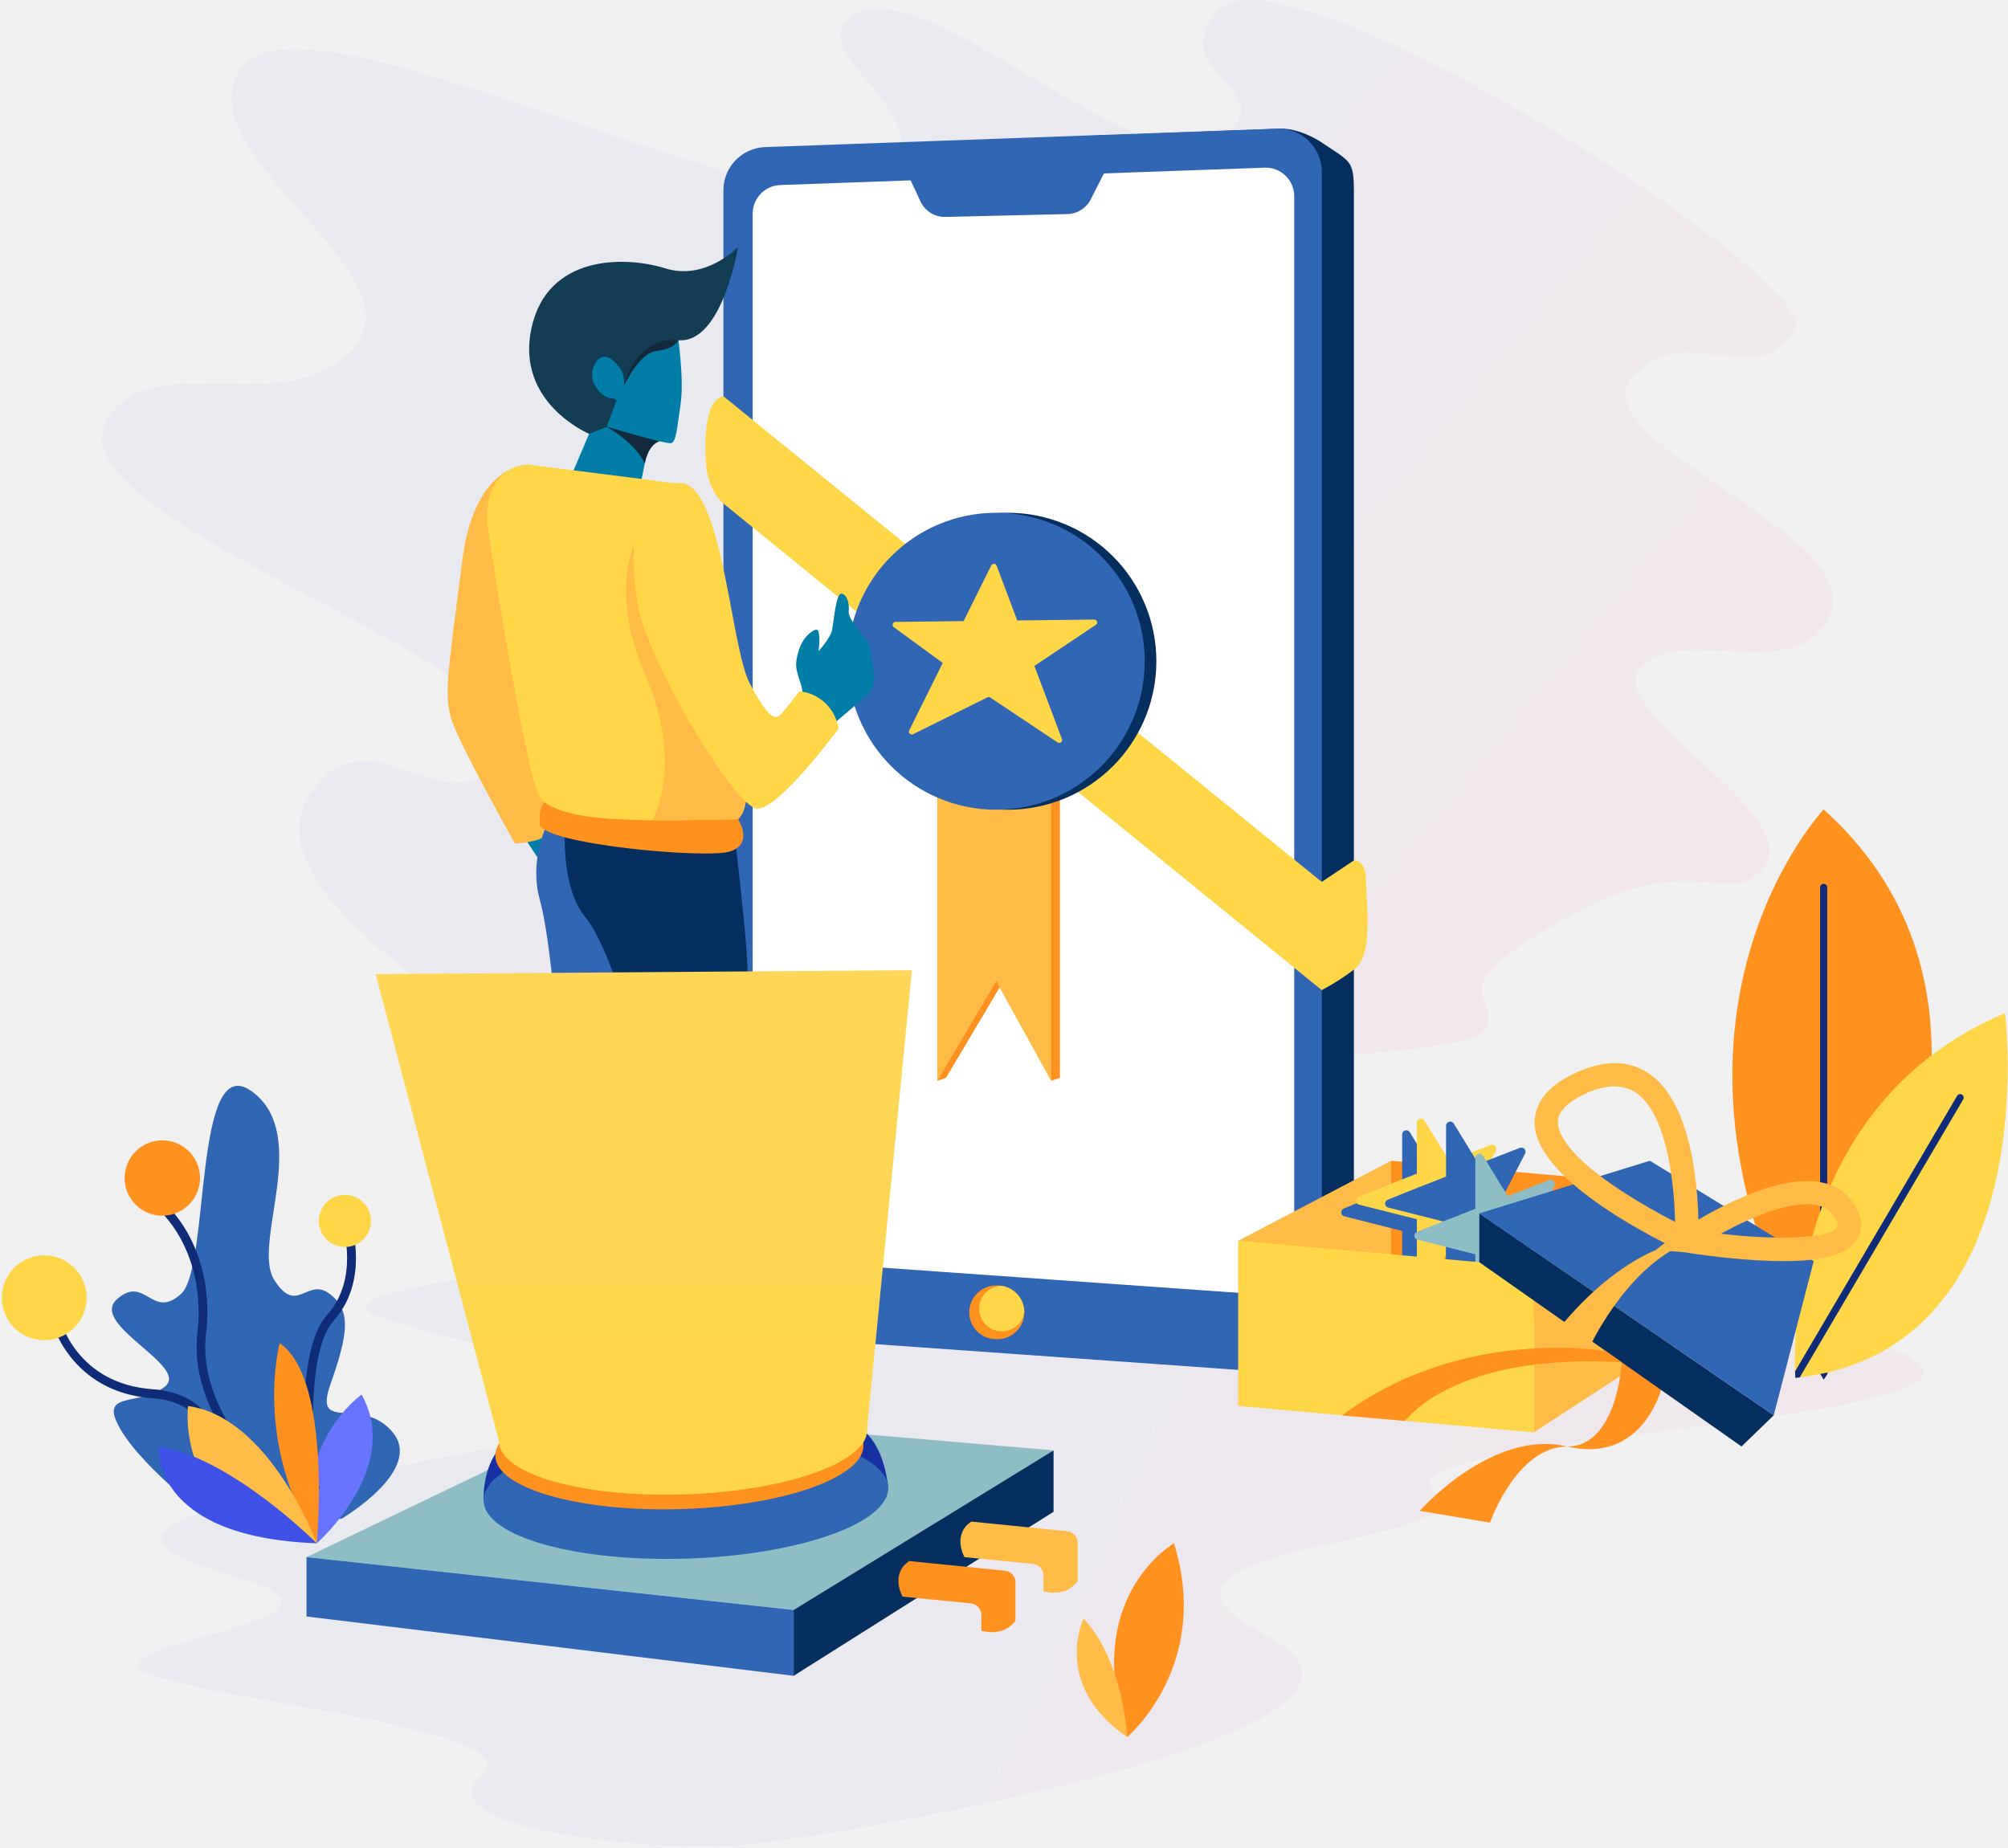
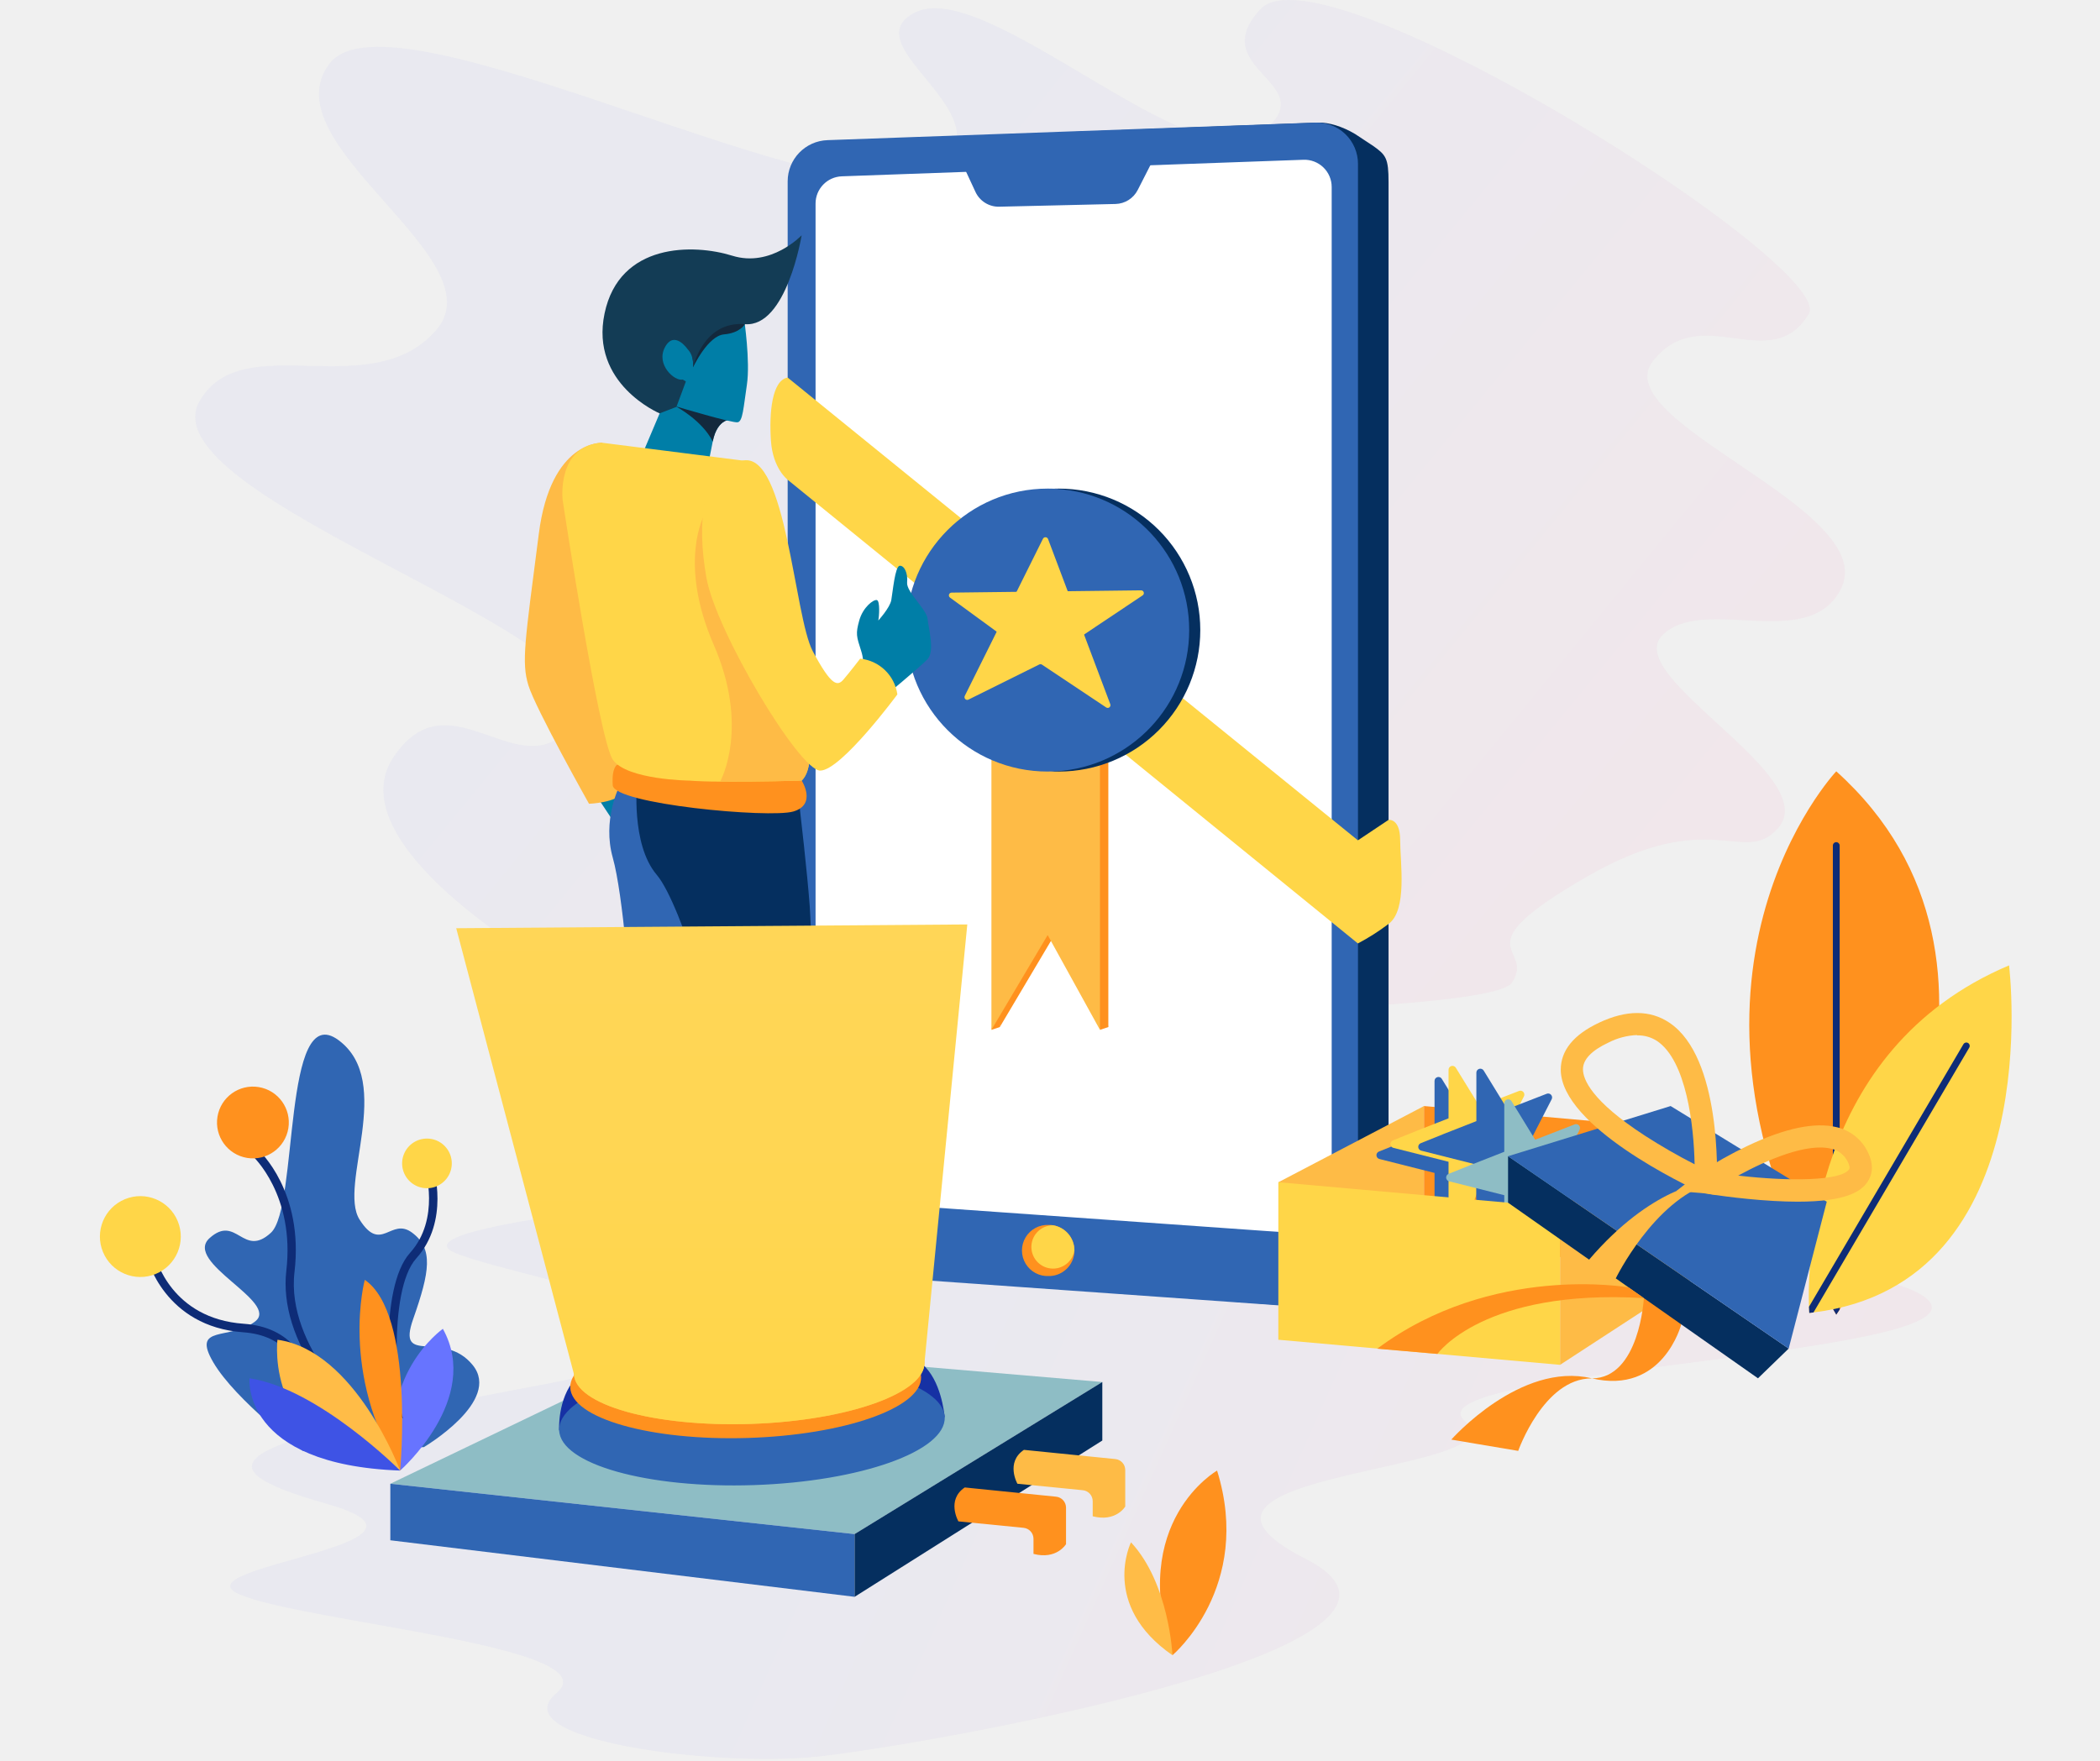
- <svg xmlns="http://www.w3.org/2000/svg" width="565px" height="520px" viewBox="0 0 565 520" version="1.1">
+ <svg xmlns="http://www.w3.org/2000/svg" width="620px" height="520px" viewBox="0 0 620 520" version="1.1">
  <defs>
    <linearGradient x1="32.991%" y1="45.416%" x2="99.144%" y2="55.403%" id="linearGradient-1">
      <stop stop-color="#3139EC" offset="0%" />
      <stop stop-color="#FF0061" offset="100%" />
    </linearGradient>
    <linearGradient x1="32.991%" y1="34.796%" x2="99.144%" y2="67.922%" id="linearGradient-2">
      <stop stop-color="#3139EC" offset="0%" />
      <stop stop-color="#FF0061" offset="100%" />
    </linearGradient>
    <linearGradient x1="50%" y1="0%" x2="50%" y2="99.985%" id="linearGradient-3">
      <stop stop-color="#FFD657" offset="0%" />
      <stop stop-color="#FFD652" offset="53%" />
      <stop stop-color="#FFD648" offset="100%" />
    </linearGradient>
  </defs>
  <g id="Landing-Page" stroke="none" stroke-width="1" fill="none" fill-rule="evenodd">
-     <g id="Landing-Page-Desktop-HD" transform="translate(-826, -230)" fill-rule="nonzero">
+     <g id="Landing-Page-Desktop-HD" transform="translate(-797, -230)">
      <g id="Section-1-:-Hero">
-         <g id="Group-36" transform="translate(149, 176)">
-           <g id="Img-3" transform="translate(622, 0)">
-             <g id="Top-Rating" transform="translate(51.47398, 54)">
+         <g id="Group-36" transform="translate(149, 230)">
+           <g id="illustration1" transform="translate(648, 0)">
+             <rect id="RectangleLarge" fill="#FFFFFF" opacity="0.01" x="0" y="0" width="620" height="520" />
+             <g id="Top-Rating" transform="translate(25.47398, 0)" fill-rule="nonzero">
              <path d="M233.145,349.134 C233.145,349.134 84.598,360.45 109.22,370.135 C132.354,379.238 224.887,391.981 134.365,408.979 C43.843,425.978 29.54,432.294 71.251,444.183 C112.962,456.071 25.698,462.709 45.462,470.937 C65.226,479.164 155.226,486.336 138.801,500.055 C122.376,513.774 185.44,522.012 216.177,518.713 C246.915,515.414 411.544,486.607 360.007,460.376 C308.47,434.145 424.841,435.231 406.968,419.631 C389.095,404.031 569.013,400.179 542.128,382.617 C515.243,365.056 301.741,360.188 301.741,360.188 L233.145,349.134 Z" id="Path" fill="url(#linearGradient-1)" opacity="0.04" />
              <path d="M135.297,284.526 C135.297,284.526 73.509,249.091 90.764,223.507 C108.018,197.923 129.38,235.836 144.99,212.095 C160.6,188.353 17.465,146.812 33.431,118.526 C45.942,96.396 83.715,119.666 103.184,97.66 C122,76.389 53.487,42.624 71.873,18.726 C90.26,-5.173 223.321,67.283 249.409,51.194 C275.497,35.104 225.312,14.007 244.451,3.802 C265.358,-7.346 326.988,54.342 346.705,39.41 C366.422,24.477 329.633,20.965 346.705,2.67 C365.125,-17.072 517.06,78.695 508.516,92.743 C497.211,111.254 476.676,88.611 462.537,106.618 C448.398,124.624 529.778,150.308 518.068,173.826 C508.565,192.915 477.205,175.429 465.255,187.659 C453.306,199.889 513.003,229.258 499.45,244.579 C489.336,256.024 479.832,237.621 442.985,258.917 C404.972,280.881 428.036,279.278 420.921,290.178 C412.269,303.449 142.436,300.392 142.436,300.392 L135.297,284.526 Z" id="Path" fill="url(#linearGradient-2)" opacity="0.04" />
              <path d="M63.939,428.472 L99.655,427.366 C99.655,427.366 122.788,413.737 114.058,403.096 C105.328,392.454 91.558,403.619 96.497,389.568 C101.435,375.516 102.532,368.788 96.225,364.05 C89.919,359.313 87.072,370.296 80.675,360.148 C74.279,349.999 91.146,319.533 74.48,307.182 C57.814,294.831 62.742,356.467 54.515,364.05 C46.287,371.634 44.356,358.498 36.41,365.629 C28.464,372.761 57.26,384.538 49.848,390.251 C42.435,395.964 30.918,391.076 37.496,402.321 C44.074,413.566 63.939,428.472 63.939,428.472 Z" id="Path" fill="#3066B3" />
              <path d="M92.655,434.285 C92.655,434.285 116.794,413.164 105.277,392.424 C105.277,392.424 84.97,406.737 92.655,434.285 Z" id="Path" fill="#6774FF" />
              <path d="M92.162,420.838 C91.488,420.546 91.156,419.832 90.744,418.032 C89.738,413.626 88.903,403.95 89.195,394.788 C89.466,386.419 90.784,375.325 95.581,369.995 C104.634,359.937 100.027,345.272 99.987,345.121 L102.34,344.367 C102.542,345.021 107.369,360.54 97.412,371.644 C88.732,381.31 91.93,416.05 93.56,418.917 C93.461,418.762 93.312,418.645 93.137,418.585 L92.162,420.838 Z" id="Path" fill="#0E2C77" />
              <path d="M80.967,420.597 C76.478,416.537 72.46,411.985 68.988,407.028 C61.324,396.135 57.924,385.182 59.051,375.335 C61.686,352.906 49.154,341.39 48.993,341.279 L50.642,339.438 C51.195,339.931 64.261,351.94 61.475,375.647 C58.839,398.036 82.305,418.535 82.546,418.746 L80.967,420.597 Z" id="Path" fill="#0E2C77" />
              <path d="M67.037,418.726 L64.583,418.414 C64.583,418.303 66.001,407.159 60.036,399.847 C56.928,396.035 52.332,393.882 46.368,393.45 C23.063,391.78 17.964,371.604 17.913,371.393 L20.317,370.819 C20.498,371.584 25.075,389.447 46.538,390.935 C53.227,391.418 58.407,393.882 61.957,398.248 C68.596,406.435 67.097,418.223 67.037,418.726 Z" id="Path" fill="#0E2C77" />
              <path d="M92.655,434.285 C92.655,434.285 97.04,388.099 82.224,377.961 C82.224,377.95 74.731,405.439 92.655,434.285 Z" id="Path" fill="#FF911E" />
              <path d="M92.655,434.285 C92.655,434.285 79.479,398.821 56.446,395.653 C56.436,395.653 52.111,429.478 92.655,434.285 Z" id="Path" fill="#FFBC47" />
              <path d="M92.655,434.285 C92.655,434.285 68.515,410.056 48.198,407.038 C48.198,407.038 45.633,432.545 92.655,434.285 Z" id="Path" fill="#3E53E5" />
              <circle id="Oval" fill="#FFD648" transform="translate(15.96293, 365.1795) rotate(-22.33) translate(-15.96293, -365.1795) " cx="15.963" cy="365.179" r="11.939" />
              <circle id="Oval" fill="#FF911E" transform="translate(49.19542, 331.494) rotate(-80.75) translate(-49.19542, -331.494) " cx="49.195" cy="331.494" r="10.601" />
              <path d="M107.913,343.562 C107.917,346.529 106.133,349.205 103.393,350.343 C100.654,351.481 97.498,350.857 95.399,348.76 C93.3,346.664 92.671,343.51 93.805,340.769 C94.939,338.027 97.614,336.24 100.58,336.24 C102.524,336.237 104.389,337.007 105.764,338.381 C107.14,339.754 107.913,341.618 107.913,343.562 L107.913,343.562 Z" id="Path" fill="#FFD648" />
              <path d="M320.68,488.82 C320.68,488.82 344.558,468.704 333.856,434.296 C333.856,434.285 307.514,449.292 320.68,488.82 Z" id="Path" fill="#FF911E" />
              <path d="M320.68,488.82 C320.68,488.82 319.735,467.608 308.439,455.478 C308.439,455.468 299.277,473.985 320.68,488.82 Z" id="Path" fill="#FFBC47" />
              <path d="M517.667,386.731 C517.013,387.737 516.661,388.24 516.661,388.24 L515.655,386.5 C459.541,288.394 516.661,227.784 516.661,227.784 C580.097,284.924 525.874,374.078 517.667,386.731 Z" id="Path" fill="#FF911E" />
              <path d="M517.667,249.67 L517.667,386.731 C517.013,387.737 516.661,388.24 516.661,388.24 L515.655,386.5 L515.655,249.711 C515.655,249.155 516.105,248.705 516.661,248.705 L516.661,248.705 C517.201,248.704 517.645,249.131 517.667,249.67 Z" id="Path" fill="#0E2C77" />
              <path d="M509.942,387.586 C509.53,387.646 509.107,387.687 508.695,387.737 L508.695,387.737 C508.695,387.667 508.644,387.033 508.604,385.916 C508.192,374.269 508.675,310.019 567.675,285.095 C567.655,285.085 579.493,379.057 509.942,387.586 Z" id="Path" fill="#FFD648" />
              <path d="M555.917,309.395 L509.942,387.586 C509.53,387.646 509.107,387.687 508.695,387.737 L508.695,387.737 C508.695,387.667 508.644,387.033 508.604,385.916 L554.197,308.379 C554.332,308.148 554.553,307.98 554.811,307.912 C555.07,307.844 555.345,307.882 555.575,308.017 L555.575,308.017 C556.049,308.304 556.202,308.92 555.917,309.395 L555.917,309.395 Z" id="Path" fill="#0E2C77" />
              <path d="M216.137,53.539 L216.137,363.899 C216.13,370.275 221.044,375.575 227.402,376.05 L363.497,386.228 C367.983,386.54 383.362,375.164 383.362,375.164 C383.362,375.164 384.478,373.434 384.478,369.27 L384.478,53.81 C384.478,46.699 383.704,45.764 379.952,43.099 L374.611,39.578 C370.91,37.366 366.846,36.098 363.698,36.209 L227.855,41.369 C221.311,41.612 216.132,46.99 216.137,53.539 Z" id="Path" fill="#052F5F" />
              <path d="M207.075,53.559 L207.075,363.859 C207.08,370.252 212.023,375.556 218.4,376.009 L362.381,386.228 C365.757,386.474 369.084,385.305 371.564,383 C374.044,380.696 375.454,377.464 375.456,374.078 L375.456,48.399 C375.461,45.083 374.115,41.909 371.727,39.608 C369.339,37.308 366.116,36.08 362.803,36.209 L218.822,41.389 C212.269,41.622 207.076,47.001 207.075,53.559 Z" id="Path" fill="#3066B3" />
              <path d="M215.312,60.117 L215.312,346.61 C215.301,350.839 218.567,354.355 222.785,354.656 L359.072,364.302 C361.303,364.461 363.5,363.684 365.136,362.158 C366.771,360.631 367.697,358.493 367.691,356.255 L367.691,55.229 C367.693,53.043 366.805,50.951 365.232,49.433 C363.66,47.916 361.537,47.103 359.353,47.182 L223.067,52.07 C218.737,52.227 215.309,55.784 215.312,60.117 Z" id="Path" fill="#FFFFFF" />
              <path d="M259.497,50.169 L262.515,56.667 C263.778,59.4 266.545,61.119 269.555,61.042 L303.873,60.238 C306.655,60.168 309.174,58.576 310.431,56.094 L314.454,48.208 L282.268,46.056 L259.497,50.169 Z" id="Path" fill="#3066B3" />
              <polygon id="Path" fill="#FF911E" points="269.706 223.6 269.706 303.31 286.312 275.328 301.751 303.31 301.751 221.267 288.786 218.792" />
              <polygon id="Path" fill="#FF911E" points="301.751 303.31 299.277 304.135 297.627 294.529 300.303 297.104" />
              <polygon id="Path" fill="#FF911E" points="269.706 303.31 267.232 304.135 269.022 295.666 270.4 298.794" />
              <polygon id="Path" fill="#FEBB46" points="267.232 224.415 267.232 304.135 283.838 276.143 299.277 304.135 299.277 222.091 286.312 219.617" />
              <path d="M207.075,111.503 L375.426,248.162 L384.478,242.127 C384.478,242.127 387.908,241.584 387.908,248.162 C387.908,254.74 390.101,268.74 384.478,272.854 C381.624,275.021 378.597,276.948 375.426,278.617 L207.075,141.687 C207.075,141.687 202.689,138.398 202.136,130.161 C201.583,121.923 202.418,112.328 207.075,111.503 Z" id="Path" fill="#FFD648" />
              <path d="M328.897,186.074 C328.9,197.154 324.5,207.781 316.667,215.617 C308.833,223.452 298.207,227.855 287.126,227.855 C286.292,227.855 285.467,227.855 284.652,227.774 C306.743,226.49 323.999,208.201 323.999,186.074 C323.999,163.946 306.743,145.657 284.652,144.373 C285.467,144.323 286.292,144.292 287.126,144.292 C298.207,144.292 308.833,148.695 316.667,156.53 C324.5,164.366 328.9,174.993 328.897,186.074 Z" id="Path" fill="#052F5F" />
              <path d="M325.619,186.074 C325.625,208.189 308.389,226.474 286.312,227.774 C285.497,227.774 284.672,227.855 283.838,227.855 C260.762,227.855 242.056,209.149 242.056,186.074 C242.056,162.998 260.762,144.292 283.838,144.292 C284.672,144.292 285.497,144.292 286.312,144.373 C308.387,145.677 325.62,163.96 325.619,186.074 Z" id="Path" fill="#3066B3" />
              <path d="M291.733,369.301 C291.737,372.995 289.062,376.147 285.417,376.744 C285.157,376.789 284.895,376.819 284.632,376.834 L284.19,376.834 C281.402,376.978 278.761,375.573 277.324,373.179 C275.887,370.786 275.887,367.795 277.324,365.402 C278.761,363.008 281.402,361.603 284.19,361.747 L284.642,361.747 C284.914,361.747 285.185,361.797 285.447,361.838 C289.083,362.456 291.741,365.612 291.733,369.301 Z" id="Path" fill="#FF911E" />
              <path d="M291.733,369.301 C291.172,372.651 288.09,374.979 284.714,374.602 C281.338,374.225 278.845,371.274 279.037,367.882 C279.23,364.491 282.04,361.841 285.437,361.848 C289.078,362.454 291.744,365.609 291.733,369.301 Z" id="Path" fill="#FFD648" />
              <path d="M259.376,205.485 L282.45,159.098 C282.599,158.812 282.902,158.639 283.225,158.656 C283.547,158.674 283.83,158.878 283.948,159.178 L302.304,207.899 C302.463,208.236 302.373,208.638 302.086,208.875 C301.799,209.112 301.388,209.125 301.087,208.905 L282.128,196.262 C281.872,196.117 281.559,196.117 281.303,196.262 L260.503,206.582 C260.186,206.768 259.784,206.72 259.521,206.464 C259.258,206.208 259.199,205.807 259.376,205.485 L259.376,205.485 Z" id="Path" fill="#FFD648" />
              <path d="M281.273,195.669 L255.031,176.498 C254.738,176.299 254.607,175.932 254.708,175.592 C254.809,175.252 255.119,175.016 255.474,175.01 L311.407,174.336 C311.767,174.329 312.089,174.56 312.198,174.904 C312.307,175.247 312.178,175.622 311.879,175.824 L282.178,195.679 C281.902,195.859 281.545,195.855 281.273,195.669 Z" id="Path" fill="#FFD648" />
              <polygon id="Path" fill="#FEBB46" points="394.949 367.651 394.949 326.634 351.961 349.134 351.961 395.653" />
              <polygon id="Path" fill="#FF911E" points="394.949 367.651 478.088 375.064 478.088 334.047 394.949 326.634" />
              <path d="M424.449,358.126 L413.506,340.293 L420.295,327.087 C420.511,326.659 420.443,326.141 420.123,325.783 C419.803,325.426 419.296,325.3 418.846,325.468 L407.189,329.994 L400.209,318.618 C399.942,318.167 399.405,317.951 398.901,318.093 C398.396,318.234 398.05,318.698 398.056,319.222 L398.056,333.554 C391.519,336.119 385.222,338.583 381.622,340.082 C381.159,340.272 380.871,340.738 380.907,341.237 C380.944,341.735 381.297,342.154 381.783,342.275 L398.056,346.388 L398.056,371.433 C398.049,371.997 398.449,372.484 399.004,372.586 C399.559,372.688 400.106,372.375 400.299,371.845 L408.416,350.583 C408.547,350.24 408.832,349.979 409.185,349.88 C409.538,349.781 409.917,349.855 410.207,350.08 L422.749,359.655 C423.195,359.984 423.811,359.955 424.223,359.584 C424.635,359.214 424.729,358.604 424.449,358.126 L424.449,358.126 Z" id="Path" fill="#3066B3" />
              <path d="M428.562,354.837 L417.619,337.004 L424.449,323.788 C424.67,323.36 424.604,322.84 424.281,322.482 C423.959,322.124 423.449,322.003 423,322.179 L411.343,326.705 L404.333,315.319 C404.062,314.878 403.531,314.671 403.033,314.811 C402.535,314.951 402.191,315.405 402.19,315.923 L402.19,330.265 C395.643,332.82 389.346,335.294 385.745,336.793 C385.283,336.983 384.995,337.449 385.031,337.948 C385.068,338.447 385.421,338.865 385.906,338.986 L402.19,343.089 L402.19,368.124 C402.183,368.688 402.583,369.175 403.138,369.277 C403.692,369.379 404.24,369.066 404.433,368.536 L412.54,347.284 C412.672,346.942 412.956,346.682 413.307,346.581 C413.659,346.48 414.038,346.551 414.33,346.771 L426.883,356.356 C427.325,356.678 427.934,356.646 428.34,356.279 C428.746,355.912 428.839,355.31 428.562,354.837 Z" id="Path" fill="#FFD648" />
              <path d="M436.79,355.662 L425.857,337.829 L432.646,324.613 C432.859,324.183 432.787,323.667 432.465,323.311 C432.143,322.956 431.636,322.834 431.188,323.003 L419.54,327.52 L412.56,316.144 C412.284,315.708 411.756,315.505 411.259,315.644 C410.763,315.784 410.417,316.232 410.408,316.747 L410.408,331.09 C403.86,333.645 397.574,336.119 393.963,337.618 C393.5,337.808 393.212,338.274 393.249,338.772 C393.285,339.271 393.638,339.69 394.124,339.81 L410.368,343.914 L410.368,368.959 C410.36,369.522 410.76,370.01 411.315,370.111 C411.87,370.213 412.417,369.901 412.61,369.371 L420.727,348.118 C420.856,347.777 421.139,347.517 421.489,347.416 C421.839,347.315 422.217,347.385 422.508,347.605 L435.06,357.191 C435.492,357.622 436.185,357.642 436.642,357.238 C437.1,356.834 437.164,356.144 436.79,355.662 L436.79,355.662 Z" id="Path" fill="#3066B3" />
              <path d="M445.027,364.714 L434.084,346.881 L440.874,333.665 C441.095,333.237 441.028,332.717 440.706,332.359 C440.384,332.001 439.874,331.88 439.425,332.056 L427.768,336.582 L420.788,325.196 C420.516,324.754 419.983,324.546 419.483,324.689 C418.984,324.832 418.642,325.29 418.645,325.81 L418.645,340.142 C412.097,342.707 405.801,345.171 402.2,346.67 C401.738,346.86 401.45,347.326 401.486,347.825 C401.523,348.323 401.876,348.742 402.361,348.863 L418.645,352.966 L418.645,378.011 C418.633,378.577 419.031,379.069 419.588,379.173 C420.144,379.278 420.694,378.965 420.888,378.433 L428.995,357.171 C429.125,356.828 429.41,356.567 429.763,356.468 C430.116,356.369 430.496,356.443 430.785,356.668 L443.328,366.243 C443.773,366.572 444.389,366.543 444.802,366.172 C445.214,365.802 445.308,365.192 445.027,364.714 Z" id="Path" fill="#8EBDC5" />
              <polygon id="Path" fill="#FEBB46" points="478.088 375.064 478.088 334.047 435.11 356.547 435.11 403.065" />
              <polygon id="Path" fill="#FFD648" points="351.961 395.653 435.11 403.065 435.11 356.547 351.961 349.134" />
              <path d="M470.897,391.116 C470.897,391.116 465.485,412.047 444.434,407.038 C423.383,402.029 403.005,425.143 403.005,425.143 L422.759,428.472 C422.759,428.472 430.282,407.068 444.434,407.068 C458.586,407.068 459.853,383.382 459.853,383.382 L463.092,377.981 L470.897,391.116 Z" id="Path" fill="#FF911E" />
              <polygon id="Path" fill="#052F5F" points="419.762 355.179 419.762 341.45 502.61 398.258 493.547 407.038" />
              <polygon id="Path" fill="#3066B3" points="419.762 341.45 467.759 326.634 513.855 354.897 502.61 398.258" />
              <path d="M398.911,399.837 C398.911,399.837 412.439,380.535 459.853,383.352 L455.317,380.193 C455.317,380.193 414.984,373.042 381.139,398.298 L398.911,399.837 Z" id="Path" fill="#FF911E" />
              <path d="M481.226,352.946 L476.75,352.132 C472.516,350.19 435.402,332.659 435.321,315.923 C435.321,310.24 439.103,305.563 446.627,302.022 C454.673,298.21 461.714,298.21 467.386,302.022 C482.826,312.292 481.468,347.837 481.407,349.345 L481.226,352.946 Z M457.851,305.674 C454.906,305.787 452.022,306.545 449.403,307.896 C444.374,310.25 441.859,312.925 441.879,315.812 C441.899,318.699 444.283,325.055 460.165,335.385 C464.912,338.445 469.809,341.265 474.839,343.834 C474.628,332.498 472.426,313.187 463.705,307.393 C461.962,306.275 459.922,305.707 457.851,305.764 L457.851,305.674 Z" id="Shape" fill="#FEBB46" />
              <path d="M505.265,354.877 C503.113,354.877 500.749,354.807 498.114,354.656 C487.573,354.063 477.947,352.453 477.545,352.383 L469.448,351.729 L476.248,346.409 C480.822,343.402 485.597,340.714 490.54,338.362 C501.604,333.122 510.395,331.321 516.771,332.88 C520.683,333.769 523.999,336.348 525.824,339.921 C528.137,344.337 527.061,347.424 525.743,349.235 C523.933,351.749 519.799,354.877 505.265,354.877 Z M487.714,347.173 C502.962,348.943 517.988,348.732 520.422,345.373 C520.744,344.93 520.593,344.125 520,342.979 C519.041,341.066 517.265,339.693 515.172,339.247 C507.991,337.447 496.152,342.556 487.714,347.173 L487.714,347.173 Z" id="Shape" fill="#FEBB46" />
              <path d="M478.088,349.134 C478.088,349.134 462.156,350.402 443.69,371.996 C443.69,371.996 442.825,373.706 446.013,376.1 C449.202,378.494 451.565,377.528 451.565,377.528 C451.565,377.528 462.76,354.576 479.557,349.366 L478.088,349.134 Z" id="Path" fill="#FEBB46" />
              <polygon id="Path" fill="#8EBDC5" points="89.768 438.178 226.839 453.044 299.971 408.135 174.567 397.433" />
              <path d="M139.595,422.437 C139.595,422.437 139.042,413.093 144.373,407.189 L152.419,416.241 L139.595,422.437 Z" id="Path" fill="#1631A4" />
              <path d="M253.462,418.585 C253.271,417.287 252.396,407.712 246.854,402.884 L241.825,411.011 L253.462,418.585 Z" id="Path" fill="#1631A4" />
              <ellipse id="Oval" fill="#3066B3" transform="translate(196.5269, 420.4797) rotate(-1.92) translate(-196.5269, -420.4797) " cx="196.527" cy="420.48" rx="56.949" ry="18.104" />
              <ellipse id="Oval" fill="#FF911E" transform="translate(194.6823, 408.1931) rotate(-1.718358) translate(-194.6823, -408.1931) " cx="194.682" cy="408.193" rx="51.812" ry="16.472" />
              <path d="M247.478,402.321 C247.79,411.373 224.857,419.55 196.272,420.506 C167.687,421.462 144.262,414.874 143.971,405.781 C143.679,396.689 166.591,388.552 195.176,387.596 C223.761,386.641 247.176,393.209 247.478,402.321 Z" id="Path" fill="#FEBB46" />
              <polygon id="Path" fill="#3066B3" points="89.768 454.874 89.768 438.178 226.839 453.044 226.839 471.571" />
              <polygon id="Path" fill="#052F5F" points="299.971 408.135 299.971 425.414 226.839 471.571 226.839 453.044" />
              <path d="M259.356,439.274 L286.332,442 C287.993,442.17 289.257,443.569 289.259,445.239 L289.259,456.011 C289.259,456.011 286.513,460.678 279.653,458.897 L279.653,454.442 C279.656,452.764 278.386,451.359 276.716,451.193 L257.485,449.292 C257.485,449.292 253.865,442.986 259.356,439.274 Z" id="Path" fill="#FF911E" />
              <path d="M276.827,428.17 L303.803,430.886 C305.472,431.052 306.743,432.457 306.74,434.135 L306.74,444.907 C306.74,444.907 303.994,449.574 297.134,447.783 L297.134,443.328 C297.137,441.652 295.865,440.25 294.197,440.089 L274.906,438.178 C274.906,438.178 271.335,431.872 276.827,428.17 Z" id="Path" fill="#FEBB46" />
              <polygon id="Path" fill="#007EA7" points="149.865 233.889 156.654 244.108 160.979 235.257 153.164 230.53" />
              <path d="M163.735,382.306 L161.391,400.993 C161.391,400.993 165.505,408.678 176.347,403.397 C187.19,398.117 191.595,393.611 191.595,393.611 C191.595,393.611 192.128,387.777 187.572,386.912 C183.016,386.047 181.034,387.425 180.26,385.564 C179.485,383.704 176.478,380.978 176.478,380.978 L163.735,382.306 Z" id="Path" fill="#1631A4" />
              <path d="M148.426,237.369 C148.426,237.369 156.473,237.098 158.716,233.94 C160.959,230.781 160.979,212.053 160.979,212.053 L152.339,130.754 C152.339,130.754 137.171,129.93 133.611,157.579 C129.467,189.664 128.461,195.578 130.523,202.378 C132.585,209.177 148.426,237.369 148.426,237.369 Z" id="Path" fill="#FEBB46" />
              <path d="M204.178,398.569 L202.166,414.029 C202.166,414.029 206.692,418.967 216.992,415.125 C227.291,411.283 235.096,403.397 235.096,403.397 C235.096,403.397 234.412,395.824 228.508,395.532 C222.604,395.24 218.108,397.855 217.133,395.793 C216.157,393.732 213.109,392.354 213.109,392.354 L204.178,398.569 Z" id="Path" fill="#1631A4" />
              <path d="M157.277,232.441 C157.277,232.441 152.339,242.258 155.427,253.231 C158.515,264.204 160.838,294.801 160.838,302.073 C160.838,309.345 162.628,380.978 162.628,380.978 C162.628,380.978 169.347,390.905 181.356,385.082 C181.286,383.844 192.128,316.757 191.575,311.96 C191.022,307.162 179.506,235.951 179.506,235.951 L157.277,232.441 Z" id="Path" fill="#3066B3" />
              <path d="M162.628,230.842 C162.628,230.842 160.707,249.258 168.391,258.31 C176.076,267.362 188.025,310.119 190.419,323.587 C192.812,337.055 202.166,397.533 202.166,397.533 C202.166,397.533 212.456,404.061 218.772,395.522 C218.772,395.522 214.306,277.581 213.592,267.664 C212.878,257.747 210.665,238.788 210.665,238.788 C210.665,238.788 187.622,232.894 186.808,232.431 C185.993,231.968 162.628,230.842 162.628,230.842 Z" id="Path" fill="#052F5F" />
              <path d="M156.835,225.803 C156.835,225.803 155.085,226.336 155.427,231.898 C155.769,237.46 201.694,241.704 208.734,239.653 C215.775,237.601 211.219,230.53 211.219,230.53 L162.94,224.696 L156.835,225.803 Z" id="Path" fill="#FF911E" />
              <path d="M190.71,123.925 C190.71,123.925 186.395,123.191 184.947,130.402 L184.947,130.402 L183.519,137.604 L164.409,133.581 L171.992,115.667 L176.951,117.85 L190.71,123.925 Z" id="Path" fill="#007EA7" />
              <path d="M211.219,230.53 C211.219,230.53 197.66,230.912 187.14,230.822 C183.549,230.822 180.31,230.701 178.087,230.53 C178.087,230.53 159.571,230.319 155.457,224.354 C151.343,218.39 140.631,147.622 140.631,147.622 C140.631,147.622 138.801,131.539 152.339,130.754 L194.522,136.105 C194.522,136.105 200.698,137.191 200.698,147.662 C200.698,152.168 203.051,166.35 205.727,181.075 L205.727,181.075 C209.297,200.607 213.451,221.085 213.451,221.085 C213.451,221.085 214.286,227.442 211.219,230.53 Z" id="Path" fill="#FFD648" />
              <path d="M228.76,198.354 C228.76,198.354 230.128,196.433 228.76,192.179 C227.392,187.924 227.11,187.2 228.207,183.247 C229.303,179.294 232.461,176.951 233.417,177.212 C234.372,177.474 234.111,181.98 233.829,183.247 C233.829,183.247 237.259,179.516 237.671,177.212 C238.084,174.909 238.768,167.215 240.145,167.084 C241.523,166.953 242.61,169.277 242.338,172.022 C242.067,174.768 248.101,179.978 248.373,182.724 C248.644,185.47 250.576,192.33 248.373,194.663 C246.17,196.997 235.207,206.049 235.207,206.049 L228.76,198.354 Z" id="Path" fill="#007EA7" />
              <path d="M190.71,123.925 C190.71,123.925 186.395,123.191 184.947,130.402 C181.93,124.247 174.245,120.113 174.245,120.113 L176.951,117.87 L190.71,123.925 Z" id="Path" fill="#13293D" />
              <path d="M211.219,230.53 C211.219,230.53 197.66,230.912 187.14,230.822 C187.472,230.218 195.779,214.618 185.279,190.499 C174.567,165.917 182.503,151.987 182.503,151.987 L200.084,166.963 L205.737,181.044 L205.737,181.044 C209.308,200.577 213.462,221.055 213.462,221.055 C213.462,221.055 214.286,227.442 211.219,230.53 Z" id="Path" fill="#FEBB46" />
              <path d="M194.221,94.083 C194.221,94.385 196.071,106.635 195.035,113.636 C193.999,120.636 193.808,124.337 192.36,124.699 C190.911,125.062 174.255,120.063 174.255,120.063 L162.94,105.911 C162.94,105.911 172.716,87.907 173.129,88.118 C173.541,88.33 193.396,86.499 194.221,94.083 Z" id="Path" fill="#007EA7" />
              <path d="M228.478,194.512 C234.135,195.082 238.67,199.443 239.462,205.073 C239.462,205.073 222.856,227.573 216.68,227.573 C210.504,227.573 185.812,186.335 183.066,170.504 C180.32,154.672 181.266,138.398 193.969,135.995 C206.672,133.591 208.996,182.03 214.487,192.32 C219.979,202.609 221.759,202.74 223.54,200.688 C225.32,198.636 228.478,194.512 228.478,194.512 Z" id="Path" fill="#FFD648" />
              <path d="M179.144,108.486 C179.144,108.486 183.479,99.162 188.286,98.75 C193.094,98.337 194.442,95.732 194.442,95.732 L193.114,85.574 L176.106,93.811 C176.106,93.811 179.475,104.372 179.144,108.486 Z" id="Path" fill="#13293D" />
              <path d="M177.544,103.135 C177.544,103.135 173.632,97.372 170.856,102.521 C168.08,107.671 173.742,112.71 176.106,112.087 L177.021,112.65 L174.235,120.163 L169.277,122.074 C169.277,122.074 148.627,113.424 153.023,92.534 C157.418,71.643 179.294,71.955 190.72,75.516 C202.146,79.076 211.198,69.481 211.198,69.481 C211.198,69.481 206.773,96.738 194.442,95.732 C182.111,94.726 179.144,108.446 179.144,108.446 C179.144,108.446 179.566,105.197 177.544,103.135 Z" id="Path" fill="#133C55" />
              <path d="M260.111,273.005 L247.478,402.321 C247.79,411.373 224.857,419.55 196.272,420.506 C167.687,421.462 144.262,414.874 143.971,405.781 L109.22,274.121 L260.111,273.005 Z" id="Path" fill="url(#linearGradient-3)" />
            </g>
          </g>
        </g>
      </g>
    </g>
  </g>
</svg>
